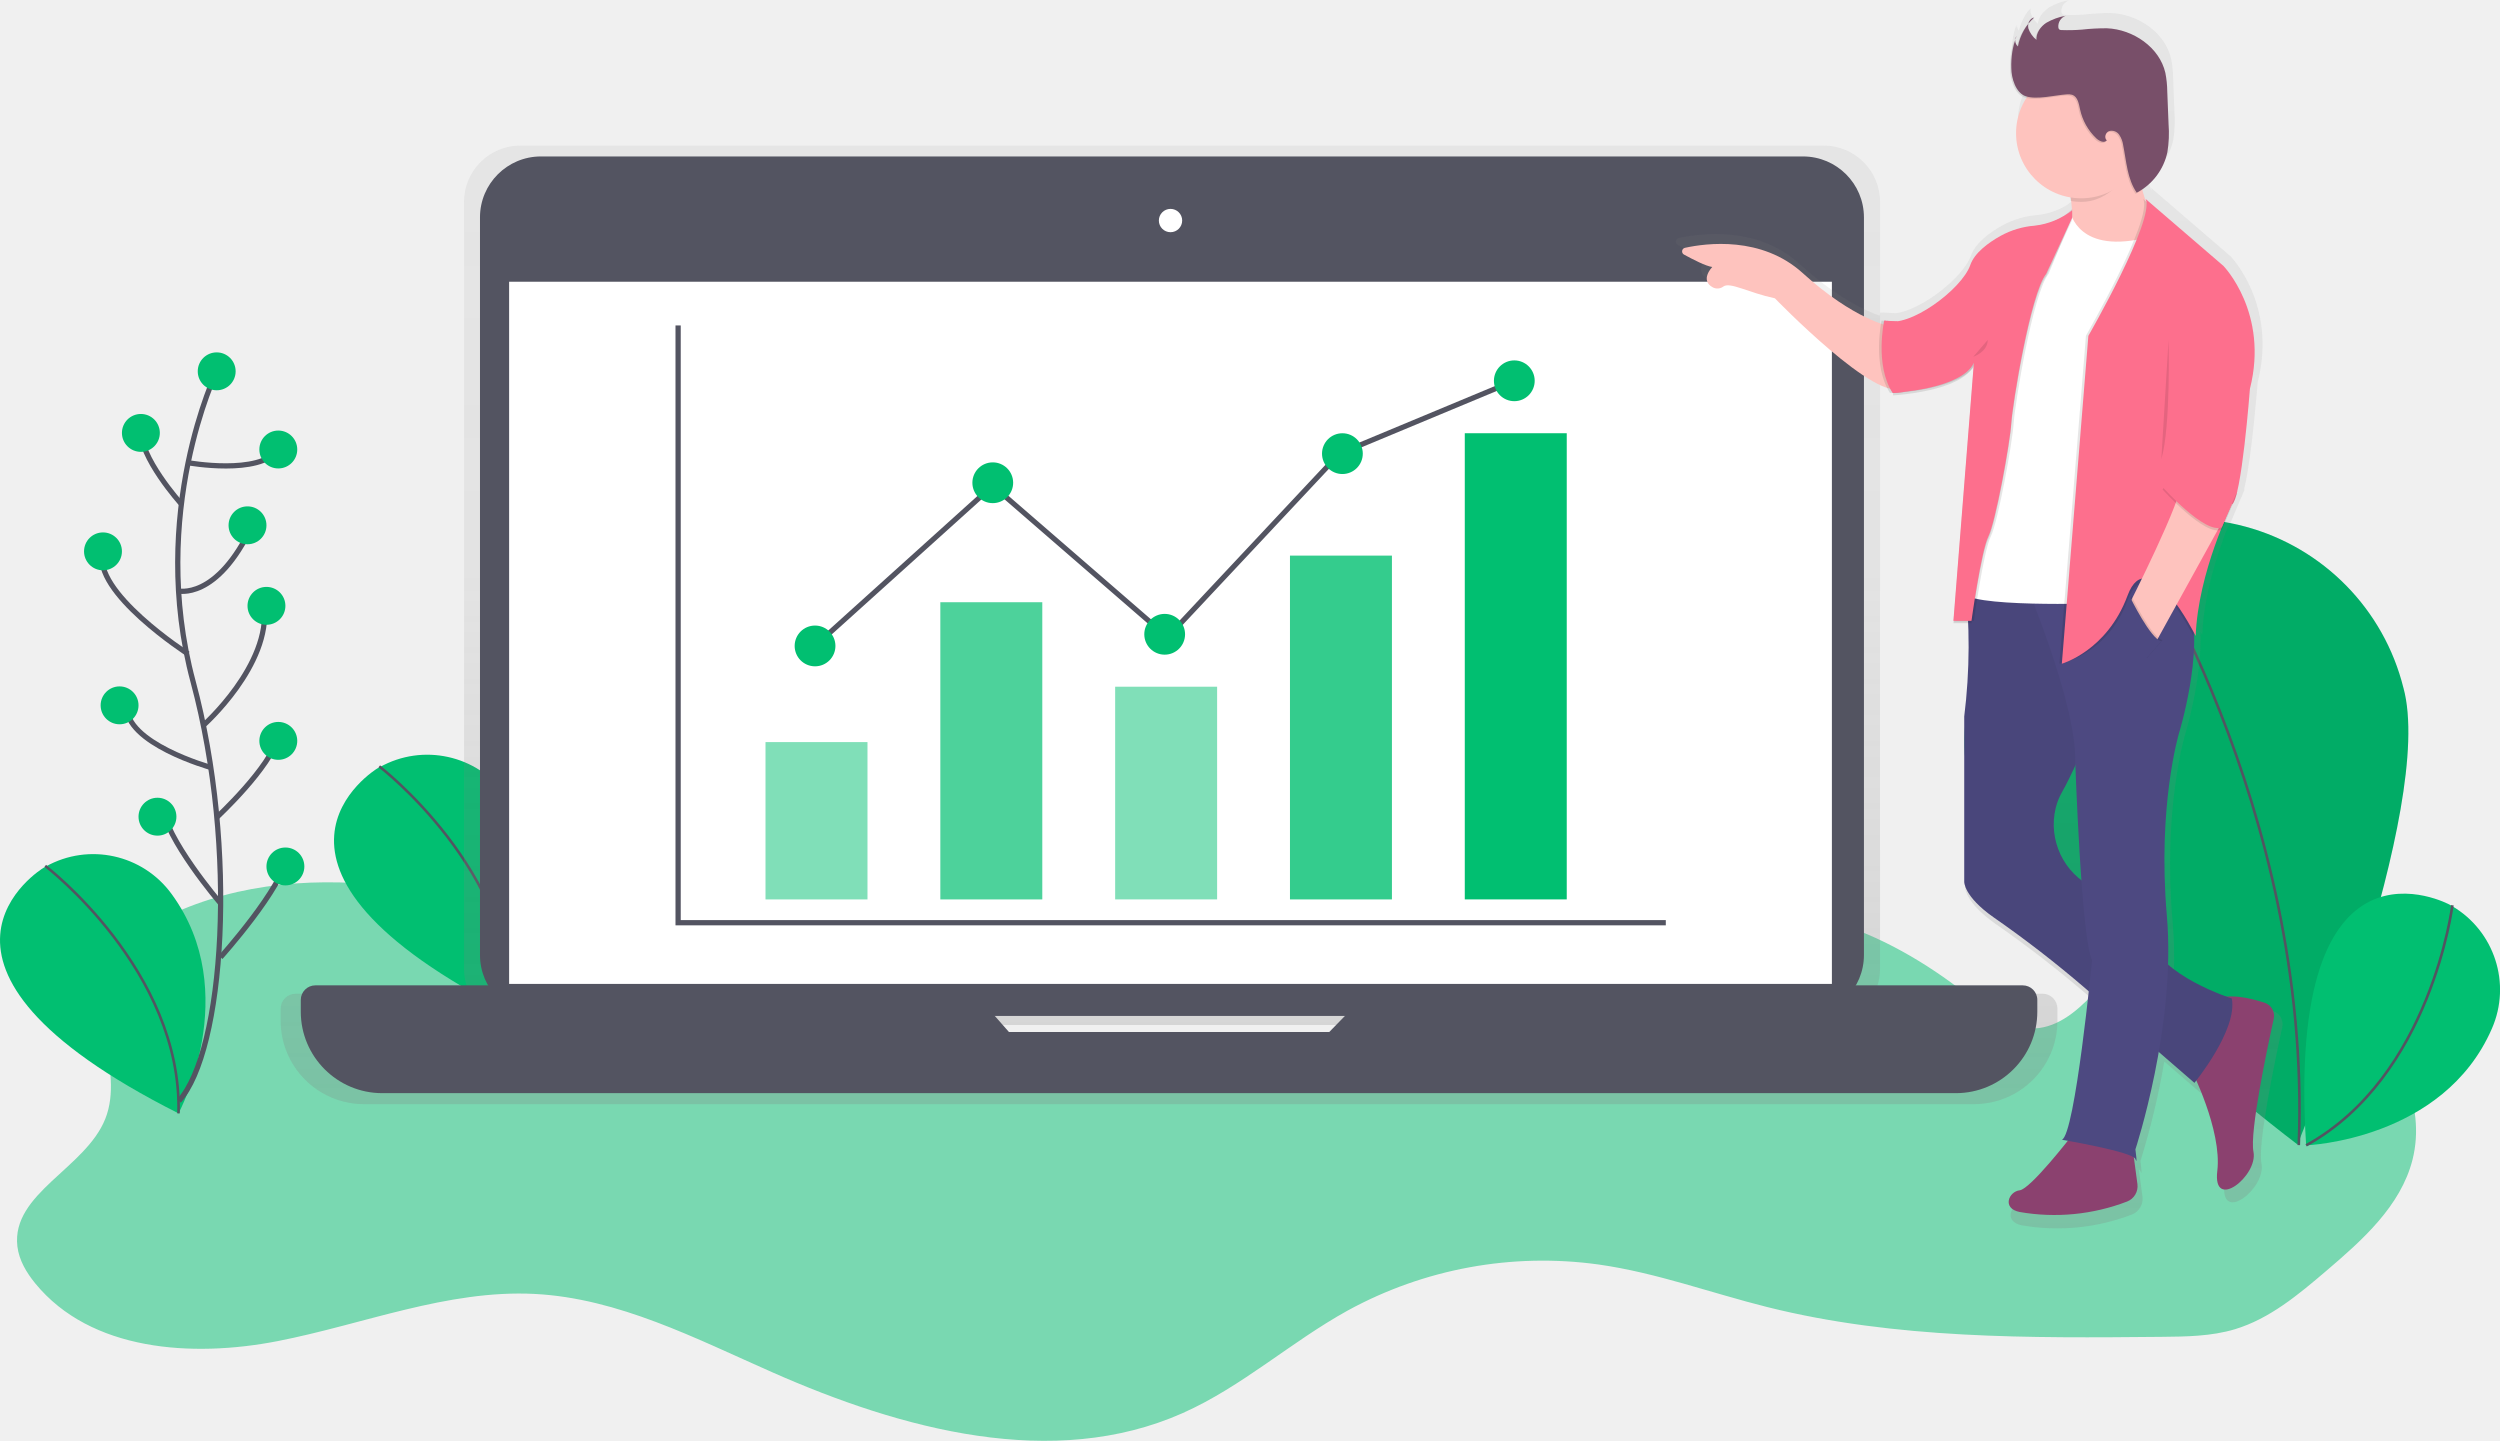
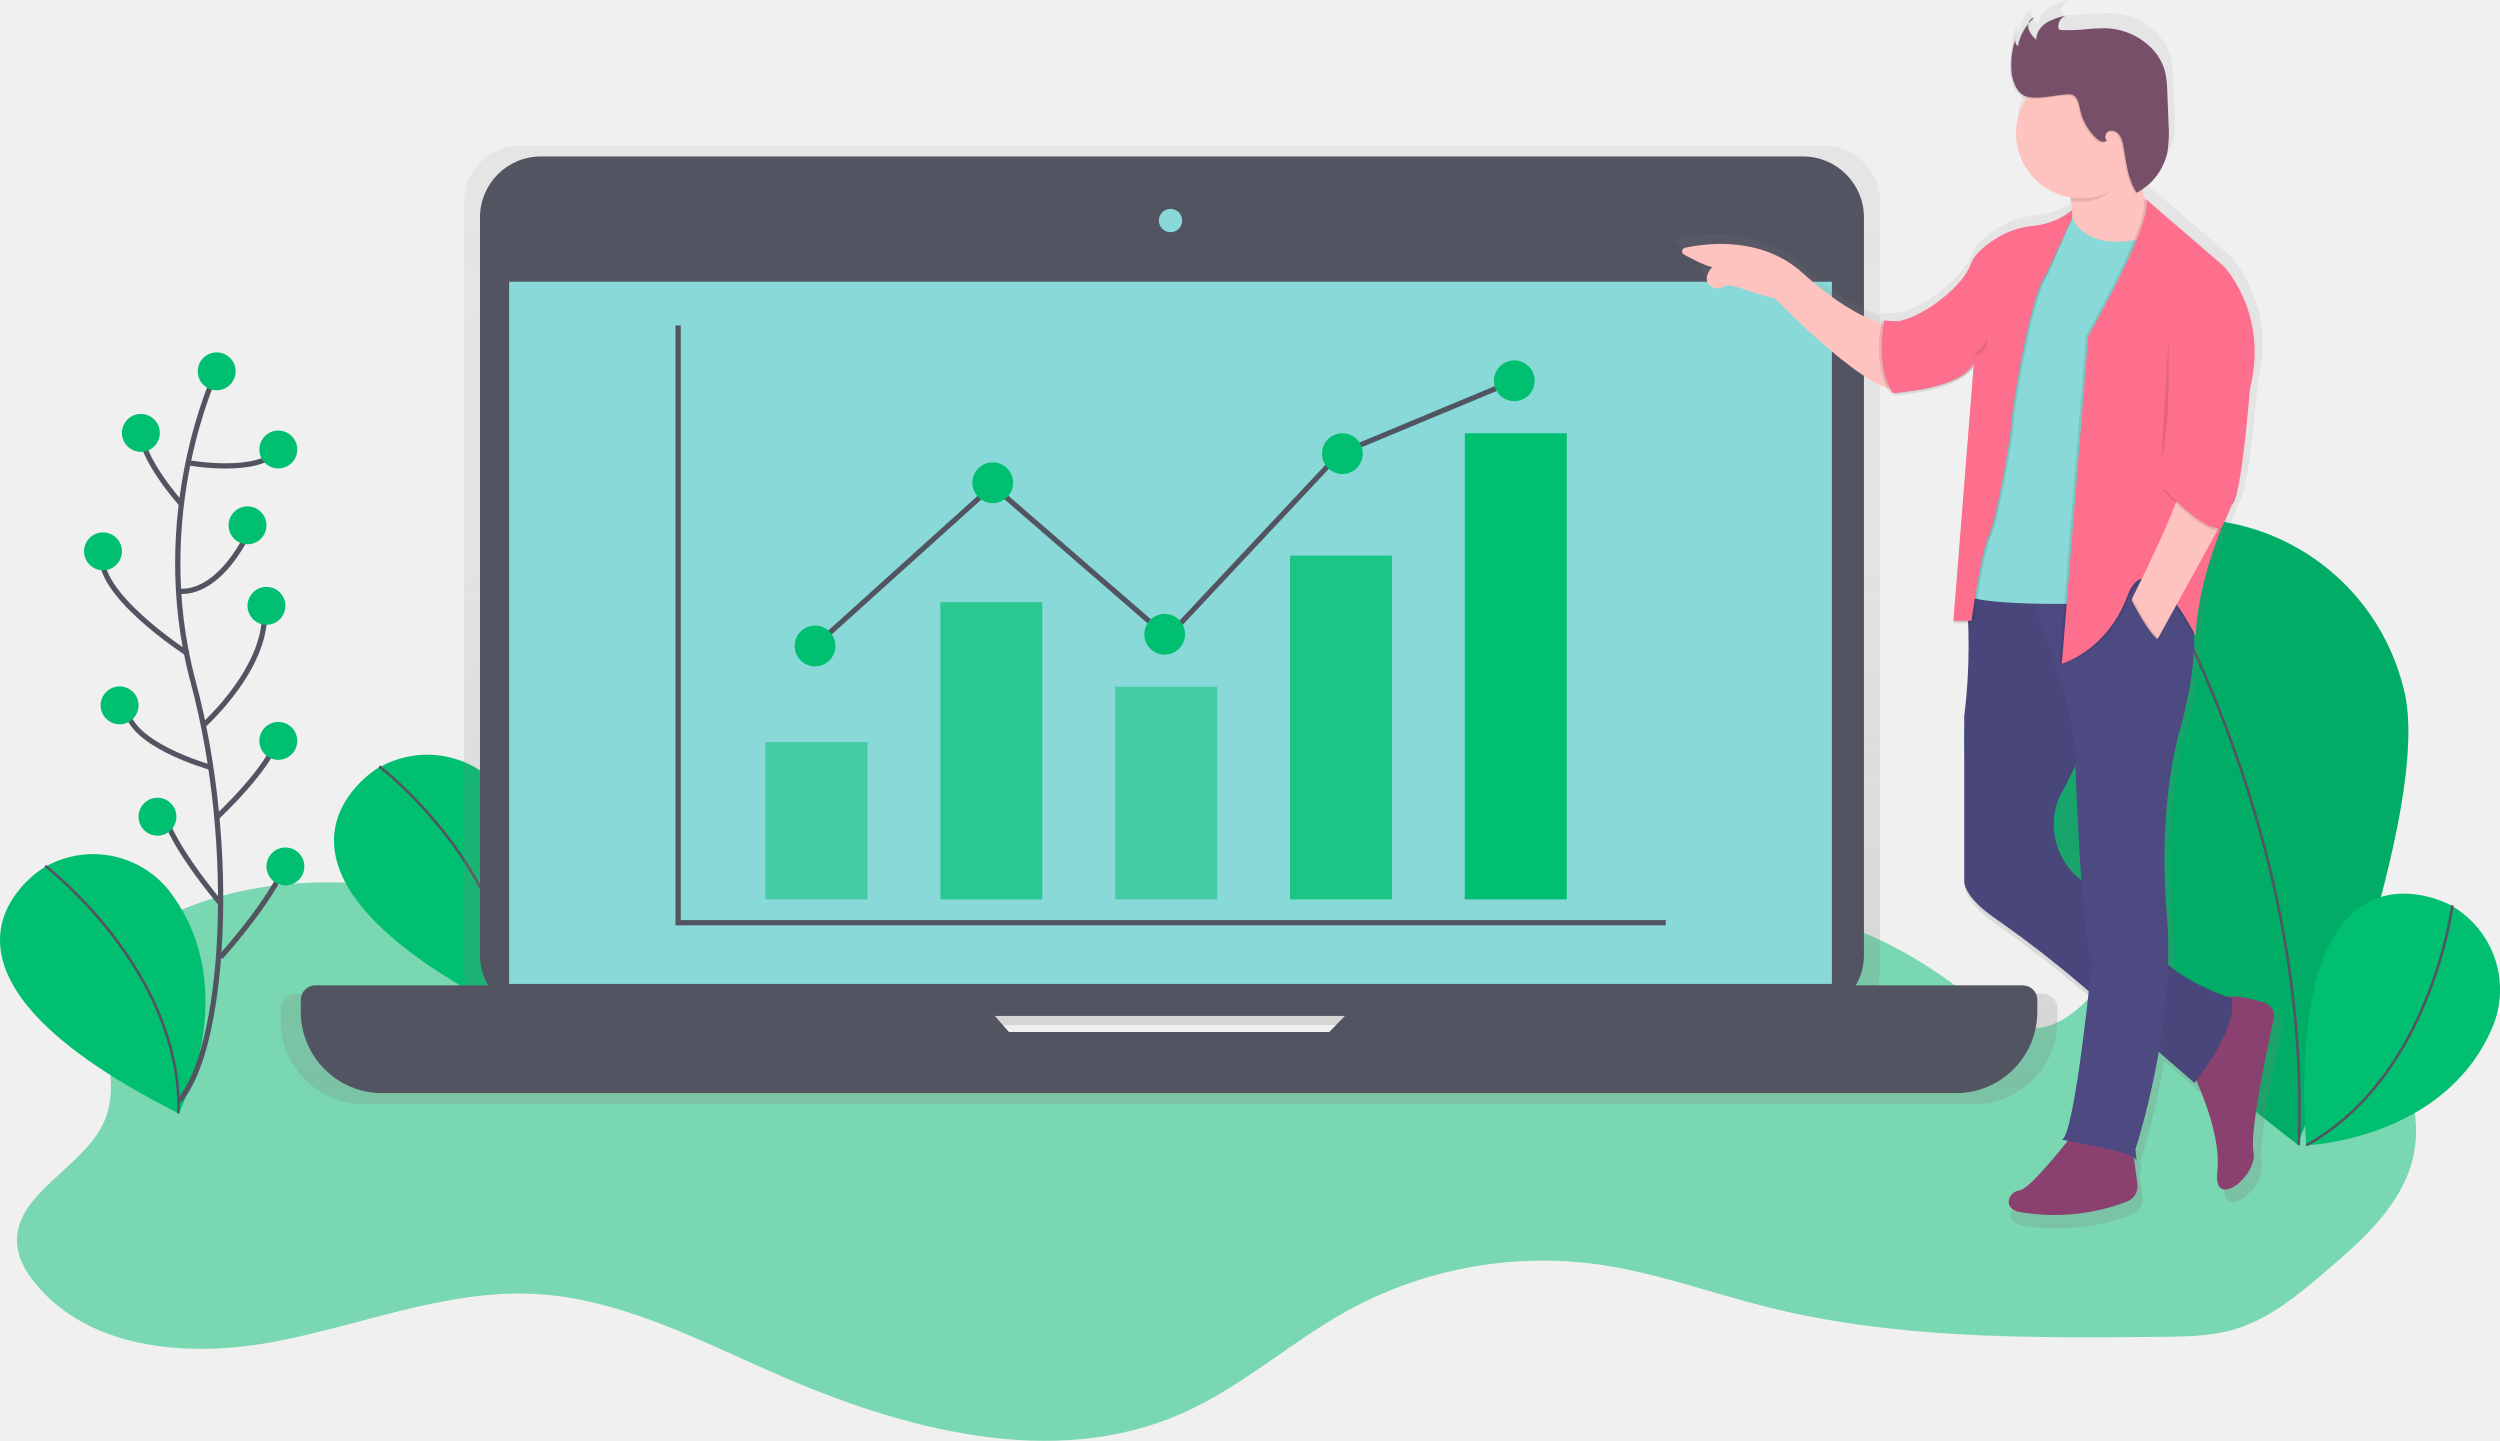
<svg xmlns="http://www.w3.org/2000/svg" xmlns:xlink="http://www.w3.org/1999/xlink" id="02a143c3-6017-4373-a226-06a05c845178" data-name="Layer 1" width="954" height="549.86" viewBox="0 0 954 549.86">
  <defs>
    <linearGradient id="6beaf3f8-3e45-4d0f-940e-4f825d2ab248" x1="569.11" y1="596.37" x2="569.11" y2="230.62" gradientUnits="userSpaceOnUse">
      <stop offset="0" stop-color="gray" stop-opacity="0.25" />
      <stop offset="0.54" stop-color="gray" stop-opacity="0.12" />
      <stop offset="1" stop-color="gray" stop-opacity="0.1" />
    </linearGradient>
    <linearGradient id="618658e0-5682-4211-900b-639feb09c488" x1="878.33" y1="643.77" x2="878.33" y2="175.07" xlink:href="#6beaf3f8-3e45-4d0f-940e-4f825d2ab248" />
  </defs>
  <path d="M359.74,535.18c-57.68-19.93-123.63-36.8-177.52-8.16-6.83,3.63-13.56,8.2-17.24,15-9.72,17.89,5.73,41.09-1.8,60s-35.87,28.43-33.55,48.63c.61,5.28,3.47,10.06,6.84,14.18,21.11,25.79,59.81,28.4,92.52,22s64.7-19.67,98-18c32,1.65,61.44,17,90.76,29.92,49.43,21.84,107.16,37.51,156.55,15.56,22.63-10.06,41.34-27.19,63-39.15A155.06,155.06,0,0,1,733,657.6c22,3.1,43,10.9,64.53,16.28,48.9,12.21,99.94,11.81,150.33,11.33,9.38-.09,18.91-.2,27.9-2.88,13.31-4,24.29-13.21,34.86-22.22,13.89-11.83,28.52-24.83,33-42.52,5.29-21-5.66-43.32-21.9-57.59s-37-22.07-57.26-29.59c-5-1.84-10.34-3.71-15.46-2.32-3.36.92-6.19,3.16-8.7,5.57-14.38,13.84-26.53,37.25-46.14,33.49-7-1.34-12.73-6.21-18.27-10.71-29.58-24-69.37-42.53-105.07-29.27-26.11,9.7-44.54,34.61-71,43.4-18.82,6.26-39.27,3.55-59.07,4.77-28.8,1.76-56.83,11.94-85.67,11.32-73.54-1.58-134.81-71.9-208.05-65.2-5.74.52-12,1.84-15.52,6.38" transform="translate(-123 -175.07)" fill="#01bf71" opacity="0.5" />
  <path d="M267,468.29S205.89,505.18,318.58,562c0,0,24.83-46.1-2.62-83.69a37,37,0,0,0-48-10.52Z" transform="translate(-123 -175.07)" fill="#01bf71" />
  <path d="M267.73,467.52s52.32,40,50.86,94.45" transform="translate(-123 -175.07)" fill="none" stroke="#535461" stroke-miterlimit="10" />
  <path d="M1040.15,437.56c12.38,45.27-40.43,174.24-40.43,174.24S888.6,527.67,876.21,482.4a85,85,0,1,1,163.93-44.85Z" transform="translate(-123 -175.07)" fill="#01bf71" />
  <path d="M1040.15,437.56c12.38,45.27-40.43,174.24-40.43,174.24S888.6,527.67,876.21,482.4a85,85,0,1,1,163.93-44.85Z" transform="translate(-123 -175.07)" opacity="0.1" />
  <path d="M936.21,378.27s69.17,104.42,64,233.78" transform="translate(-123 -175.07)" fill="none" stroke="#535461" stroke-miterlimit="10" />
  <path d="M1057.8,520.3s-62.72-34.12-54.78,91.83c0,0,52.32-1.87,70.89-44.55a37,37,0,0,0-15.19-46.75Z" transform="translate(-123 -175.07)" fill="#01bf71" />
  <path d="M1058.83,520.52s-8.1,65.38-55.81,91.61" transform="translate(-123 -175.07)" fill="none" stroke="#535461" stroke-miterlimit="10" />
  <path d="M139.56,506.26s-61.14,36.88,51.56,93.67c0,0,24.83-46.1-2.62-83.69a37,37,0,0,0-48-10.52Z" transform="translate(-123 -175.07)" fill="#01bf71" />
  <path d="M140.26,505.49s52.32,40,50.86,94.45" transform="translate(-123 -175.07)" fill="none" stroke="#535461" stroke-miterlimit="10" />
  <path d="M902.43,554.27H838.18a21.42,21.42,0,0,0,2.24-9.57V252.14a21.51,21.51,0,0,0-21.51-21.51H321.58a21.51,21.51,0,0,0-21.51,21.51V544.71a21.42,21.42,0,0,0,2.24,9.57H235.79A5.69,5.69,0,0,0,230.1,560v4.59a31.82,31.82,0,0,0,31.82,31.82H876.3a31.82,31.82,0,0,0,31.82-31.82V560A5.69,5.69,0,0,0,902.43,554.27Zm-395.89,18.2L501,566.22H637.78l-6.1,6.26Z" transform="translate(-123 -175.07)" fill="url(#6beaf3f8-3e45-4d0f-940e-4f825d2ab248)" />
  <rect x="183.16" y="59.7" width="528.12" height="327.99" rx="23.26" ry="23.26" fill="#535461" />
-   <rect x="194.28" y="107.51" width="504.77" height="267.95" fill="#fff" />
-   <circle cx="446.67" cy="84.16" r="4.45" fill="#fff" />
+   <rect x="194.28" y="107.51" width="504.77" height="267.95" fill="#89d9d9" />
+   <circle cx="446.67" cy="84.16" r="4.45" fill="#89d9d9" />
  <path d="M647.6,551.08l-17.34,17.79H508l-15.67-17.79H243.34a5.56,5.56,0,0,0-5.56,5.56v4.48a31.1,31.1,0,0,0,31.1,31.1H869.34a31.1,31.1,0,0,0,31.1-31.1v-4.48a5.56,5.56,0,0,0-5.56-5.56Z" transform="translate(-123 -175.07)" fill="#535461" />
  <polyline points="258.77 124.19 258.77 352.11 635.67 352.11" fill="none" stroke="#535461" stroke-miterlimit="10" stroke-width="2" />
  <rect x="292.12" y="283.18" width="38.91" height="60.04" fill="#01bf71" opacity="0.5" />
  <rect x="358.83" y="229.81" width="38.91" height="113.41" fill="#01bf71" opacity="0.7" />
  <rect x="425.54" y="262.05" width="38.91" height="81.16" fill="#01bf71" opacity="0.5" />
  <rect x="492.25" y="212.02" width="38.91" height="131.2" fill="#01bf71" opacity="0.8" />
  <rect x="558.96" y="165.32" width="38.91" height="177.89" fill="#01bf71" />
  <polyline points="311.02 246.49 378.84 185.34 445.55 243.15 511.15 173.11 577.86 145.31" fill="none" stroke="#535461" stroke-miterlimit="10" stroke-width="2" />
  <circle cx="311.02" cy="246.49" r="7.78" fill="#01bf71" />
  <circle cx="444.44" cy="242.04" r="7.78" fill="#01bf71" />
  <circle cx="512.26" cy="173.11" r="7.78" fill="#01bf71" />
  <circle cx="378.84" cy="184.22" r="7.78" fill="#01bf71" />
  <circle cx="577.86" cy="145.31" r="7.78" fill="#01bf71" />
  <path d="M990.31,560.82c-4.1-1.35-10.18-2.91-15-2.36-4.59-1.67-15.38-6-22.75-12.52a164.07,164.07,0,0,0-.49-19.22c-3.77-42.87,4.71-71.13,4.71-71.13s6.66-21.56,5.93-39.45c.43.81.67,1.29.67,1.29.58-15.43,5.84-31.4,9.78-41.35a3.32,3.32,0,0,0,.44-.16L978,365.48a9.06,9.06,0,0,0,.83-1.93l.71-1.65-.21-.09c.07-.27.14-.56.21-.85h0c2.81-11.89,5-40.09,5-40.09,7.54-29.68-10.36-48-10.36-48l-30.38-26.14a3.85,3.85,0,0,1,.3,1.07l-.25-.22c-.43-1.23-.9-2.7-1.36-4.38a23.1,23.1,0,0,0,3-2.57,23.33,23.33,0,0,0,6.81-12.15,46.07,46.07,0,0,0,.45-11l-.5-12.61a40,40,0,0,0-.75-7.35c-2.29-10-12.54-17-22.83-17.46a83.45,83.45,0,0,0-9.8.52,65.93,65.93,0,0,1-8,.17,1.44,1.44,0,0,1-.86-.23,1.26,1.26,0,0,1-.37-.87,4.34,4.34,0,0,1,1.06-3.25,4,4,0,0,1,1.38-.79l-.73.17a4,4,0,0,1,1.2-.65,23.29,23.29,0,0,0-7.58,2.75,9.79,9.79,0,0,0-1.77,1.49,7.73,7.73,0,0,0-2.56,4.76,8.86,8.86,0,0,1-2.7-4,4,4,0,0,1,0-1.94q-.27.33-.52.68c0-.07,0-.14,0-.21a20.22,20.22,0,0,0-4,8.14,3.17,3.17,0,0,1-.72-2.34c-.15.47-.29.94-.42,1.41a3.26,3.26,0,0,1,0-.94,32.21,32.21,0,0,0-1.57,11.18c0,3.78,1.68,9.67,5.73,11,.21.07.42.12.64.17a25.43,25.43,0,0,0,17.15,38.84q.1.69.19,1.45l.16,0c.11,1,.2,2.1.26,3.22a21.67,21.67,0,0,1-3.34,2.68,27.54,27.54,0,0,1-11.12,3.68,33.1,33.1,0,0,0-13.37,4c-4.85,2.71-10.2,6.66-11.88,11.46-2.8,8-18.22,20.45-28.56,22l-3.68-.21-.27-.08v.07l-.9-.05-.05,0h-.24v.05l-.93-.05s-.09.43-.22,1.19c-5.2-1.79-16.25-6.75-30.63-19.8-16-14.53-37.65-11.67-46-9.84a1.43,1.43,0,0,0-.38,2.65c3.37,1.85,8.59,4.54,11,4.84,0,0-5,5.23.32,8a3.86,3.86,0,0,0,4-.39c2.58-1.89,9.75,2.39,20.14,4.62,0,0,29.32,30.34,43.88,35a20.93,20.93,0,0,0,1.11,1.93l.9-.07,0,.07H845l.11,1s22.64-1.19,30-9.41a11.79,11.79,0,0,0,1.43-1.53l-7.87,99h.07l-.07.94h5.79A218.25,218.25,0,0,1,872.89,449v64.54s-.3,5.68,11.5,14a441.06,441.06,0,0,1,35.72,27.69l1.43,1.24c-2.17,19.75-6.71,56.56-10.5,57.93l2.34.41c-4,5.07-15.36,19-18.82,19.37-4.24.47-7.07,7.07,0,8.48a79.21,79.21,0,0,0,42-4.14,6.41,6.41,0,0,0,4-6.82l-1.37-10.4a1.46,1.46,0,0,1,.6.63c.94,2.83,0-3.77,0-3.77a294.73,294.73,0,0,0,9.11-38l14,12.1s.28-.35.77-1c3.43,7.78,9.55,23.7,8.18,35.36-1.88,16,16,1.88,14.13-7.54-1.52-7.62,5.28-39.92,7.93-52A5.37,5.37,0,0,0,990.31,560.82Z" transform="translate(-123 -175.07)" fill="url(#618658e0-5682-4211-900b-639feb09c488)" />
  <path d="M844,299.49s-13.34-2.3-33.12-20.24c-15.65-14.19-36.76-11.4-44.9-9.61a1.39,1.39,0,0,0-.37,2.58c3.29,1.8,8.39,4.43,10.78,4.73,0,0-4.93,5.1.31,7.83a3.77,3.77,0,0,0,3.94-.38c2.52-1.84,9.52,2.34,19.67,4.51,0,0,39.56,40.94,48.76,34Z" transform="translate(-123 -175.07)" fill="#fec3be" />
  <path d="M912.11,243.83s3.68,15.64,0,26.68l16.56,2.3,14.72-7.36v-9.66s-6.9-14.72-5.06-31.74Z" transform="translate(-123 -175.07)" fill="#fec3be" />
  <path d="M959,582.83s12,23.46,10.12,39.1,15.64,1.84,13.8-7.36c-1.49-7.44,5.15-39,7.74-50.74a5.24,5.24,0,0,0-3.48-6.11c-5.53-1.82-14.79-4.05-19.44-.64C960.87,562.13,959,582.83,959,582.83Z" transform="translate(-123 -175.07)" fill="#8b416f" />
  <path d="M913.49,608.59s-15.64,20.24-19.78,20.7-6.9,6.9,0,8.28a77.34,77.34,0,0,0,41-4,6.26,6.26,0,0,0,3.93-6.66L936,607.21Z" transform="translate(-123 -175.07)" fill="#8b416f" />
  <path d="M887.73,393.78l-15,2a219.53,219.53,0,0,1-.18,52.73v63s-.29,5.55,11.23,13.62a430.67,430.67,0,0,1,34.88,27l41.74,36.16s16.56-20.24,14.26-32.2c0,0-27.6-8.74-31.28-23-2.11-8.16-12.81-15-21.57-19.3a26.82,26.82,0,0,1-14.35-30.44,23.47,23.47,0,0,1,2.35-5.91c7.36-12.88,17.94-41.86,17.94-41.86L907.51,397Z" transform="translate(-123 -175.07)" fill="#4d4981" />
  <path d="M887.73,393.78l-15,2a219.53,219.53,0,0,1-.18,52.73v63s-.29,5.55,11.23,13.62a430.67,430.67,0,0,1,34.88,27l41.74,36.16s16.56-20.24,14.26-32.2c0,0-27.6-8.74-31.28-23-2.11-8.16-12.81-15-21.57-19.3a26.82,26.82,0,0,1-14.35-30.44,23.47,23.47,0,0,1,2.35-5.91c7.36-12.88,17.94-41.86,17.94-41.86L907.51,397Z" transform="translate(-123 -175.07)" opacity="0.05" />
  <path d="M909.81,610s27.14,4.6,28.06,7.36,0-3.68,0-3.68,15.64-47.38,12-89.23,4.6-69.46,4.6-69.46,9.66-31.28,4.14-49.22-63.48-10.12-63.48-10.12,20.24,47.38,19.78,69.92c0,0,2.3,68.08,6.44,75.9C921.31,541.43,914.87,608.13,909.81,610Z" transform="translate(-123 -175.07)" fill="#4d4981" />
-   <path d="M913,255.79s2.76,17,30.36,9.66L925,405.28s-53.36,1.84-52.9-4.6l11-84.63Z" transform="translate(-123 -175.07)" fill="#fff" />
+   <path d="M913,255.79s2.76,17,30.36,9.66L925,405.28s-53.36,1.84-52.9-4.6l11-84.63Z" transform="translate(-123 -175.07)" fill="#89d9d9" />
  <path d="M913.72,254.87a22.42,22.42,0,0,1-13.29,6.31,32.33,32.33,0,0,0-13.06,3.88c-4.73,2.65-10,6.5-11.6,11.19-3.22,9.2-23.46,24.38-32.66,21.16l3.22,27.6s26.22-1.38,30.82-11.5L869.34,412h6.9s3.68-26.68,6.44-32.2,8.28-35.88,8.74-43.24,7.36-49.68,13.34-57l9-21.85Z" transform="translate(-123 -175.07)" opacity="0.1" />
  <path d="M913.72,256.25a28.47,28.47,0,0,1-14.21,5.85A32.33,32.33,0,0,0,886.46,266c-4.73,2.65-10,6.5-11.6,11.19-3.22,9.2-23.46,24.38-32.66,21.16l3.22,27.6s26.22-1.38,30.82-11.5l-7.82,98.43h6.9s3.68-26.68,6.44-32.2,8.28-35.88,8.74-43.24,7.36-49.68,13.34-57L913.72,259Z" transform="translate(-123 -175.07)" opacity="0.1" />
  <path d="M913.72,255.33a28.47,28.47,0,0,1-14.21,5.85,32.33,32.33,0,0,0-13.06,3.88c-4.73,2.65-10,6.5-11.6,11.19-3.22,9.2-23.46,24.38-32.66,21.16l3.22,27.6s26.22-1.38,30.82-11.5L868.42,412h6.9s3.68-26.68,6.44-32.2,8.28-35.88,8.74-43.24,7.36-49.68,13.34-57l9.89-21.39Z" transform="translate(-123 -175.07)" fill="#fd6f8d" />
  <path d="M937.18,237.62c-.6-4.36.6-7.08,1.15-12.19l-26.22,19.78s.63,2.67,1.11,6.58a25,25,0,0,0,4,.32C926.32,252.11,932.87,245,937.18,237.62Z" transform="translate(-123 -175.07)" opacity="0.1" />
  <circle cx="794.17" cy="50.83" r="24.84" fill="#fec3be" />
  <path d="M890.06,201.55a31.44,31.44,0,0,1,2-12.29,3.07,3.07,0,0,0,.52,4,19.68,19.68,0,0,1,6.24-11.06c-1.77.29-2.68,2.48-2.24,4.22a9.6,9.6,0,0,0,3.07,4.32c-.15-2.63,1.59-5.09,3.79-6.53a22.74,22.74,0,0,1,7.4-2.68,4.29,4.29,0,0,0-2.84,4.4,1.23,1.23,0,0,0,.37.85,1.41,1.41,0,0,0,.84.22,64.38,64.38,0,0,0,7.77-.17,81.49,81.49,0,0,1,9.57-.51c10,.42,20.05,7.25,22.29,17a39.09,39.09,0,0,1,.73,7.18l.49,12.31a45,45,0,0,1-.44,10.76,22.8,22.8,0,0,1-11.71,15.48c-3.61-5.23-3.93-11.95-5.18-18.18a9.2,9.2,0,0,0-1.56-4,3.51,3.51,0,0,0-3.85-1.3c-1.35.54-1.93,2.6-.81,3.52-1,1.18-2.87.3-4-.75a21.48,21.48,0,0,1-6.23-11.13c-.45-2.14-.9-4.78-3-5.51a5.58,5.58,0,0,0-2.22-.15c-4.38.3-11.23,2.11-15.47.72C891.7,211,890.06,205.24,890.06,201.55Z" transform="translate(-123 -175.07)" opacity="0.1" />
  <path d="M890.52,201.09a31.44,31.44,0,0,1,2-12.29,3.07,3.07,0,0,0,.52,4,19.68,19.68,0,0,1,6.24-11.06c-1.77.29-2.68,2.48-2.24,4.22a9.6,9.6,0,0,0,3.07,4.32c-.15-2.63,1.59-5.09,3.79-6.53a22.74,22.74,0,0,1,7.4-2.68,4.29,4.29,0,0,0-2.84,4.4,1.23,1.23,0,0,0,.37.85,1.41,1.41,0,0,0,.84.22,64.38,64.38,0,0,0,7.77-.17,81.49,81.49,0,0,1,9.57-.51c10,.42,20.05,7.25,22.29,17a39.09,39.09,0,0,1,.73,7.18l.49,12.31a45,45,0,0,1-.44,10.76,22.8,22.8,0,0,1-11.71,15.48c-3.61-5.23-3.93-11.95-5.18-18.18a9.2,9.2,0,0,0-1.56-4,3.51,3.51,0,0,0-3.85-1.3c-1.35.54-1.93,2.6-.81,3.52-1,1.18-2.87.3-4-.75a21.48,21.48,0,0,1-6.23-11.13c-.45-2.14-.9-4.78-3-5.51a5.58,5.58,0,0,0-2.22-.15c-4.38.3-11.23,2.11-15.47.72C892.16,210.53,890.52,204.78,890.52,201.09Z" transform="translate(-123 -175.07)" fill="#784f69" />
  <path d="M841,297.42s-3.68,17,3.22,27.6l3.91-.32-2.13-27Z" transform="translate(-123 -175.07)" opacity="0.1" />
  <path d="M842,297.42s-3.68,17,3.22,27.6l3.91-.32-2.13-27Z" transform="translate(-123 -175.07)" fill="#fd6f8d" />
  <path d="M940.86,251l29.67,25.53s17.48,17.94,10.12,46.92c0,0-3.22,42.32-6.9,44.16,0,0-12.88,25.76-13.8,50.14,0,0-17.25-34.73-25.07-13.57s-26,24.15-26,24.15L919,303.17S944.54,258.78,940.86,251Z" transform="translate(-123 -175.07)" opacity="0.1" />
  <path d="M941.78,251l29.67,25.53s17.48,17.94,10.12,46.92c0,0-3.22,42.32-6.9,44.16,0,0-12.88,25.76-13.8,50.14,0,0-18.17-36.57-26-15.41s-25.07,26-25.07,26l10.12-125.11S945.46,258.78,941.78,251Z" transform="translate(-123 -175.07)" fill="#fd6f8d" />
  <path d="M955.35,358.83s7.36-5.06,19.32,8.74l-29.44,53.36L935.34,406S956.27,364.81,955.35,358.83Z" transform="translate(-123 -175.07)" fill="#fec3be" />
  <path d="M948.22,361.82s16.28,18.28,22.63,15.35l5.88-13.69L954.66,354Z" transform="translate(-123 -175.07)" opacity="0.1" />
  <path d="M948.22,360.9s16.28,18.28,22.63,15.35l5.88-13.69-22.07-9.48Z" transform="translate(-123 -175.07)" fill="#fd6f8d" />
  <path d="M936.34,402.51s7.75,15.88,11.88,16.8l-6,6.9-8.74-16.56Z" transform="translate(-123 -175.07)" opacity="0.1" />
  <path d="M935.88,403s7.75,15.88,11.88,16.8l-6,6.9L933,410.11Z" transform="translate(-123 -175.07)" fill="#4d4981" />
  <path d="M950.52,304.78s.92,33.12-2.76,45.54" transform="translate(-123 -175.07)" opacity="0.1" />
  <path d="M876,311.22s5.52-1.84,5.52-6.44" transform="translate(-123 -175.07)" opacity="0.1" />
  <path d="M205.69,316.76s-26.22,54.24-9,118.43,11.75,141-5.42,160" transform="translate(-123 -175.07)" fill="none" stroke="#535461" stroke-miterlimit="10" stroke-width="2" />
  <circle cx="82.69" cy="141.7" r="7.23" fill="#01bf71" />
  <path d="M194.79,351.65s27.18,4.9,34.41-5" transform="translate(-123 -175.07)" fill="none" stroke="#535461" stroke-miterlimit="10" stroke-width="2" />
  <path d="M192.21,367.4s-16.35-18.09-15.45-28.94" transform="translate(-123 -175.07)" fill="none" stroke="#535461" stroke-miterlimit="10" stroke-width="2" />
  <path d="M190.82,400.54s14.87,3.92,28.44-25" transform="translate(-123 -175.07)" fill="none" stroke="#535461" stroke-miterlimit="10" stroke-width="2" />
  <path d="M194.79,424.64s-37-23.81-32.49-39.17" transform="translate(-123 -175.07)" fill="none" stroke="#535461" stroke-miterlimit="10" stroke-width="2" />
  <path d="M200.57,451.89s25.92-23,23.21-45.63" transform="translate(-123 -175.07)" fill="none" stroke="#535461" stroke-miterlimit="10" stroke-width="2" />
  <path d="M203.39,467.91s-33-9.22-32-23.68" transform="translate(-123 -175.07)" fill="none" stroke="#535461" stroke-miterlimit="10" stroke-width="2" />
  <path d="M205.69,487s20.79-19.26,23.5-31" transform="translate(-123 -175.07)" fill="none" stroke="#535461" stroke-miterlimit="10" stroke-width="2" />
  <path d="M207.14,519.75s-21.33-24.9-22.24-37.55" transform="translate(-123 -175.07)" fill="none" stroke="#535461" stroke-miterlimit="10" stroke-width="2" />
  <path d="M207.14,540.36s23.87-26.52,25.67-39.17" transform="translate(-123 -175.07)" fill="none" stroke="#535461" stroke-miterlimit="10" stroke-width="2" />
  <circle cx="53.76" cy="165.2" r="7.23" fill="#01bf71" />
  <circle cx="45.63" cy="269.16" r="7.23" fill="#01bf71" />
  <circle cx="39.3" cy="210.4" r="7.23" fill="#01bf71" />
  <circle cx="106.2" cy="171.53" r="7.23" fill="#01bf71" />
  <circle cx="106.2" cy="282.72" r="7.23" fill="#01bf71" />
  <circle cx="94.45" cy="200.46" r="7.23" fill="#01bf71" />
  <circle cx="108.91" cy="330.64" r="7.23" fill="#01bf71" />
  <circle cx="60.09" cy="311.65" r="7.23" fill="#01bf71" />
  <circle cx="101.68" cy="231.19" r="7.23" fill="#01bf71" />
</svg>
